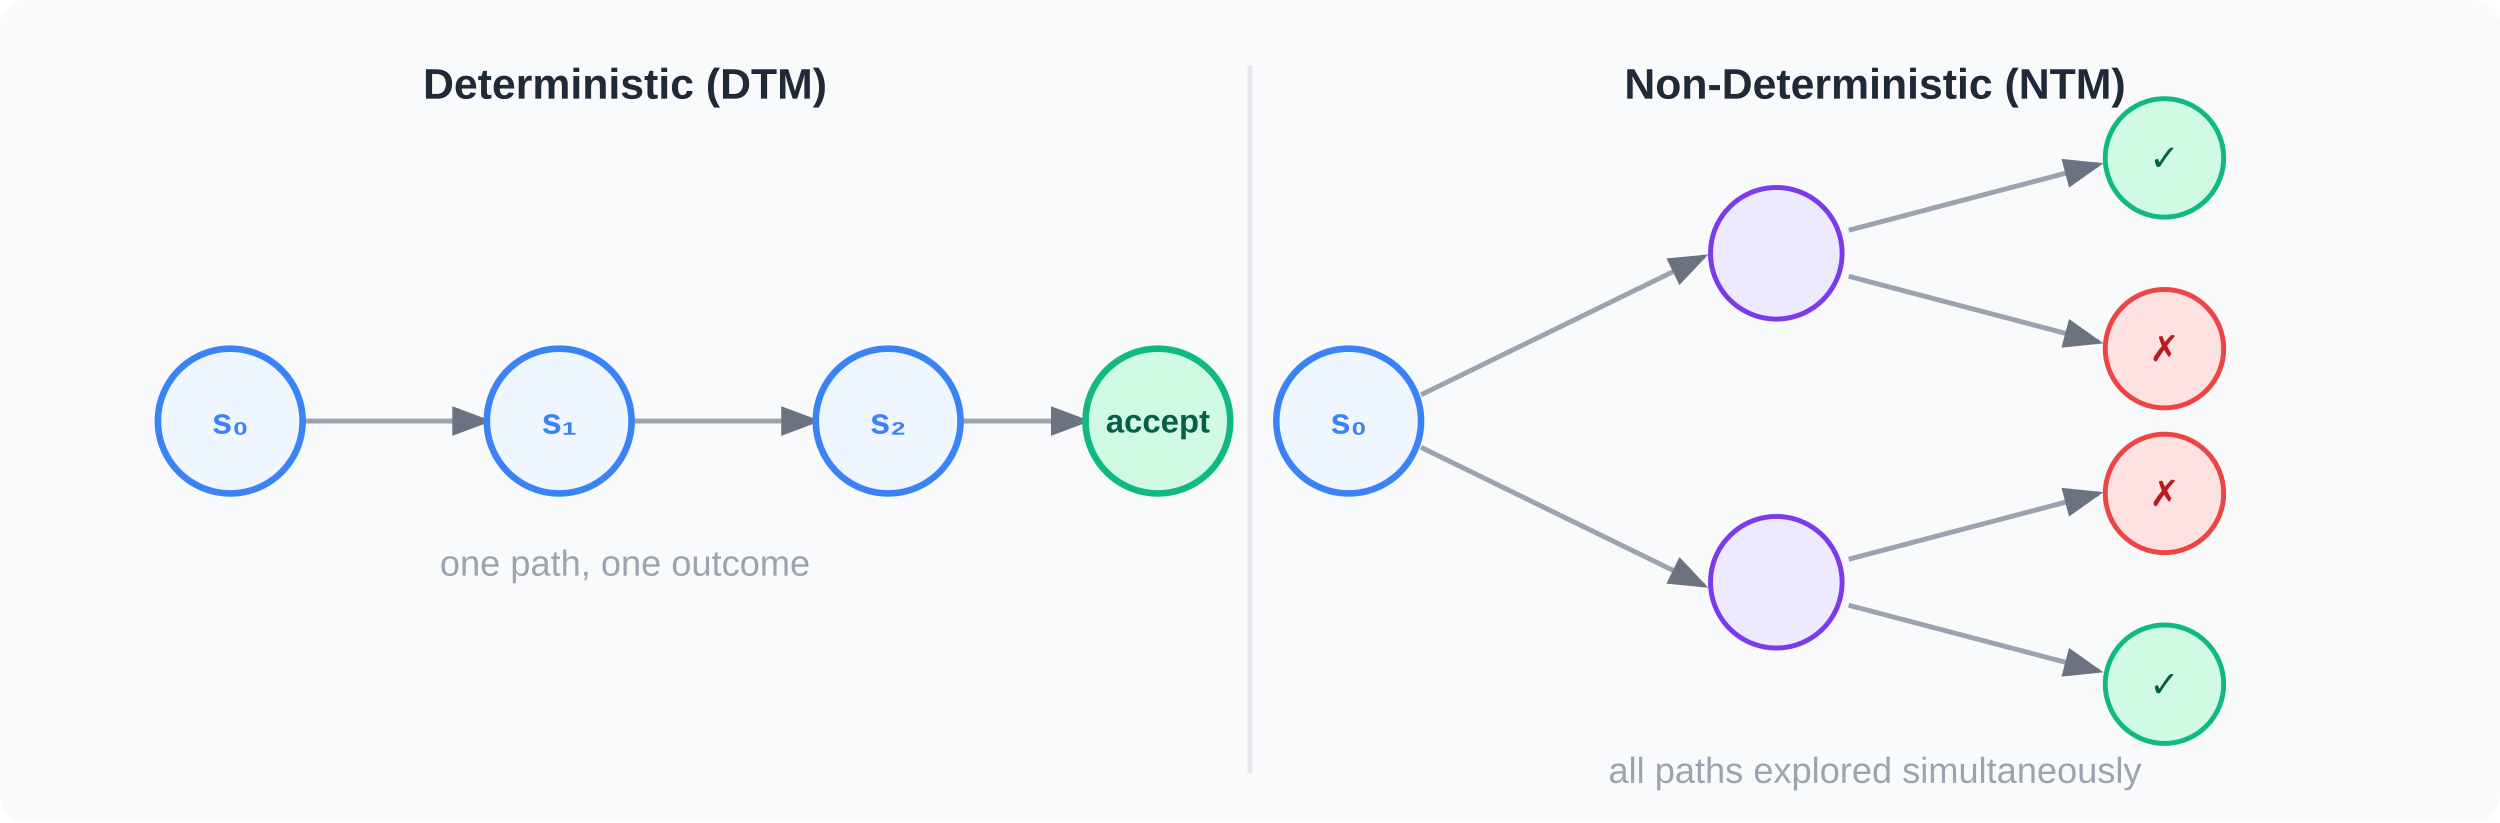
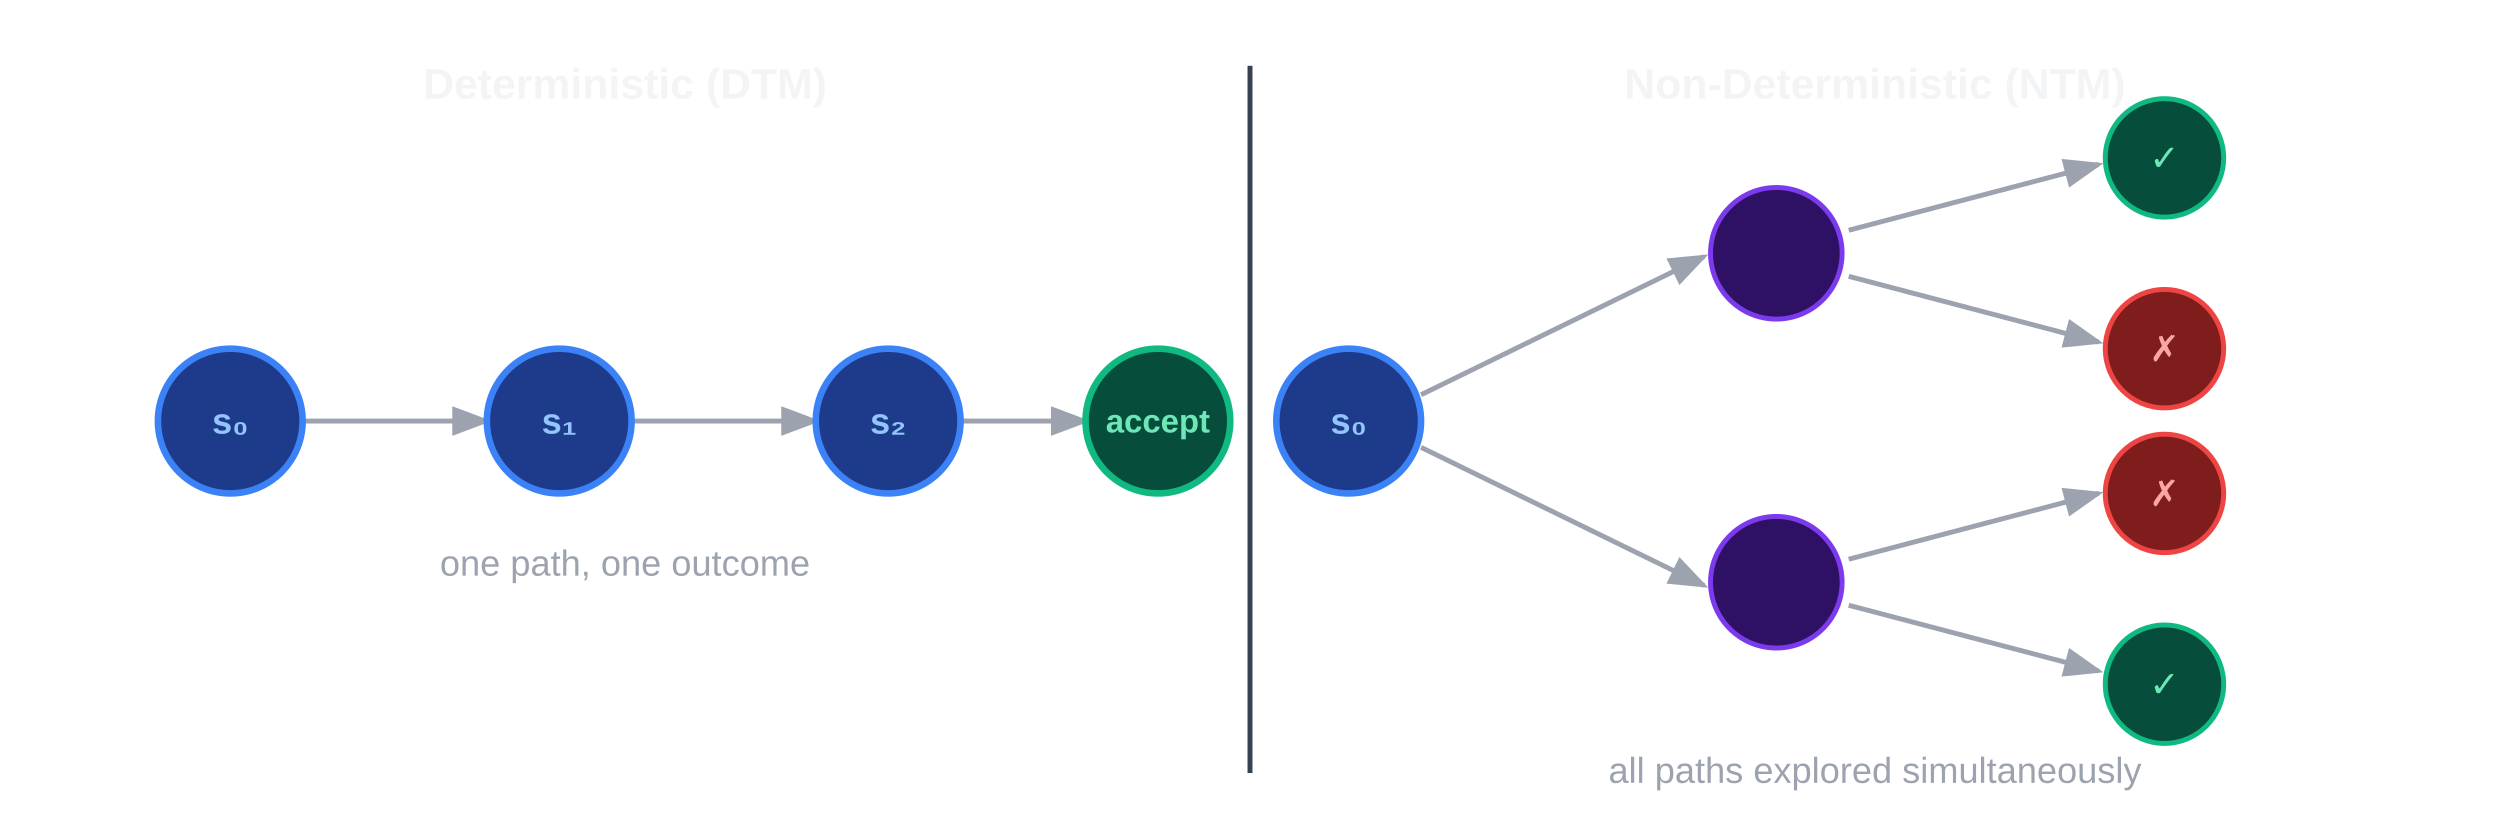
<svg xmlns="http://www.w3.org/2000/svg" viewBox="0 0 760 250" font-family="Arial, sans-serif" font-size="13">
-   <rect width="760" height="250" fill="#F9FAFB" rx="8" />
-   <line x1="380" y1="20" x2="380" y2="235" stroke="#E5E7EB" stroke-width="1.5" />
-   <text x="190" y="30" text-anchor="middle" fill="#1F2937" font-size="13" font-weight="bold">Deterministic (DTM)</text>
  <defs>
    <marker id="arr" markerWidth="8" markerHeight="6" refX="7" refY="3" orient="auto">
-       <polygon points="0,0 8,3 0,6" fill="#6B7280" />
+       <polygon points="0,0 8,3 0,6" fill="#9CA3AF" />
    </marker>
    <marker id="arr-green" markerWidth="8" markerHeight="6" refX="7" refY="3" orient="auto">
      <polygon points="0,0 8,3 0,6" fill="#10B981" />
    </marker>
    <marker id="arr-blue" markerWidth="8" markerHeight="6" refX="7" refY="3" orient="auto">
      <polygon points="0,0 8,3 0,6" fill="#3B82F6" />
    </marker>
  </defs>
+   <line x1="380" y1="20" x2="380" y2="235" stroke="#374151" stroke-width="1.5" />
+   <text x="190" y="30" text-anchor="middle" fill="#F3F4F6" font-size="13" font-weight="bold">Deterministic (DTM)</text>
  <g stroke="#9CA3AF" stroke-width="1.5" marker-end="url(#arr)">
    <line x1="92" y1="128" x2="148" y2="128" />
    <line x1="192" y1="128" x2="248" y2="128" />
    <line x1="292" y1="128" x2="330" y2="128" />
  </g>
-   <g fill="#EFF6FF" stroke="#3B82F6" stroke-width="2">
+   <g fill="#1E3A8A" stroke="#3B82F6" stroke-width="2">
    <circle cx="70" cy="128" r="22" />
    <circle cx="170" cy="128" r="22" />
    <circle cx="270" cy="128" r="22" />
  </g>
-   <g fill="#3B82F6" font-size="11" font-weight="bold">
+   <g fill="#93C5FD" font-size="11" font-weight="bold">
    <text x="70" y="128" text-anchor="middle" dominant-baseline="central">s₀</text>
    <text x="170" y="128" text-anchor="middle" dominant-baseline="central">s₁</text>
    <text x="270" y="128" text-anchor="middle" dominant-baseline="central">s₂</text>
  </g>
-   <circle cx="352" cy="128" r="22" fill="#D1FAE5" stroke="#10B981" stroke-width="2" />
-   <text x="352" y="128" text-anchor="middle" dominant-baseline="central" fill="#065F46" font-size="10" font-weight="bold">accept</text>
+   <circle cx="352" cy="128" r="22" fill="#064E3B" stroke="#10B981" stroke-width="2" />
+   <text x="352" y="128" text-anchor="middle" dominant-baseline="central" fill="#6EE7B7" font-size="10" font-weight="bold">accept</text>
  <text x="190" y="175" text-anchor="middle" fill="#9CA3AF" font-size="11">one path, one outcome</text>
-   <text x="570" y="30" text-anchor="middle" fill="#1F2937" font-size="13" font-weight="bold">Non-Deterministic (NTM)</text>
+   <text x="570" y="30" text-anchor="middle" fill="#F3F4F6" font-size="13" font-weight="bold">Non-Deterministic (NTM)</text>
  <g stroke="#9CA3AF" stroke-width="1.5" marker-end="url(#arr)">
    <line x1="432" y1="120" x2="518" y2="78" />
    <line x1="432" y1="136" x2="518" y2="178" />
    <line x1="562" y1="70" x2="638" y2="50" />
    <line x1="562" y1="84" x2="638" y2="104" />
    <line x1="562" y1="170" x2="638" y2="150" />
    <line x1="562" y1="184" x2="638" y2="204" />
  </g>
-   <circle cx="410" cy="128" r="22" fill="#EFF6FF" stroke="#3B82F6" stroke-width="2" />
-   <text x="410" y="128" text-anchor="middle" dominant-baseline="central" fill="#3B82F6" font-size="11" font-weight="bold">s₀</text>
-   <g fill="#EDE9FE" stroke="#7C3AED" stroke-width="1.5">
+   <circle cx="410" cy="128" r="22" fill="#1E3A8A" stroke="#3B82F6" stroke-width="2" />
+   <text x="410" y="128" text-anchor="middle" dominant-baseline="central" fill="#93C5FD" font-size="11" font-weight="bold">s₀</text>
+   <g fill="#2E1065" stroke="#7C3AED" stroke-width="1.5">
    <circle cx="540" cy="77" r="20" />
    <circle cx="540" cy="177" r="20" />
  </g>
-   <circle cx="658" cy="48" r="18" fill="#D1FAE5" stroke="#10B981" stroke-width="1.5" />
-   <text x="658" y="48" text-anchor="middle" dominant-baseline="central" fill="#065F46" font-size="11">✓</text>
-   <circle cx="658" cy="106" r="18" fill="#FEE2E2" stroke="#EF4444" stroke-width="1.5" />
-   <text x="658" y="106" text-anchor="middle" dominant-baseline="central" fill="#B91C1C" font-size="11">✗</text>
-   <circle cx="658" cy="150" r="18" fill="#FEE2E2" stroke="#EF4444" stroke-width="1.5" />
-   <text x="658" y="150" text-anchor="middle" dominant-baseline="central" fill="#B91C1C" font-size="11">✗</text>
-   <circle cx="658" cy="208" r="18" fill="#D1FAE5" stroke="#10B981" stroke-width="1.5" />
-   <text x="658" y="208" text-anchor="middle" dominant-baseline="central" fill="#065F46" font-size="11">✓</text>
+   <circle cx="658" cy="48" r="18" fill="#064E3B" stroke="#10B981" stroke-width="1.5" />
+   <text x="658" y="48" text-anchor="middle" dominant-baseline="central" fill="#6EE7B7" font-size="11">✓</text>
+   <circle cx="658" cy="106" r="18" fill="#7F1D1D" stroke="#EF4444" stroke-width="1.5" />
+   <text x="658" y="106" text-anchor="middle" dominant-baseline="central" fill="#FCA5A5" font-size="11">✗</text>
+   <circle cx="658" cy="150" r="18" fill="#7F1D1D" stroke="#EF4444" stroke-width="1.5" />
+   <text x="658" y="150" text-anchor="middle" dominant-baseline="central" fill="#FCA5A5" font-size="11">✗</text>
+   <circle cx="658" cy="208" r="18" fill="#064E3B" stroke="#10B981" stroke-width="1.5" />
+   <text x="658" y="208" text-anchor="middle" dominant-baseline="central" fill="#6EE7B7" font-size="11">✓</text>
  <text x="570" y="238" text-anchor="middle" fill="#9CA3AF" font-size="11">all paths explored simultaneously</text>
</svg>
